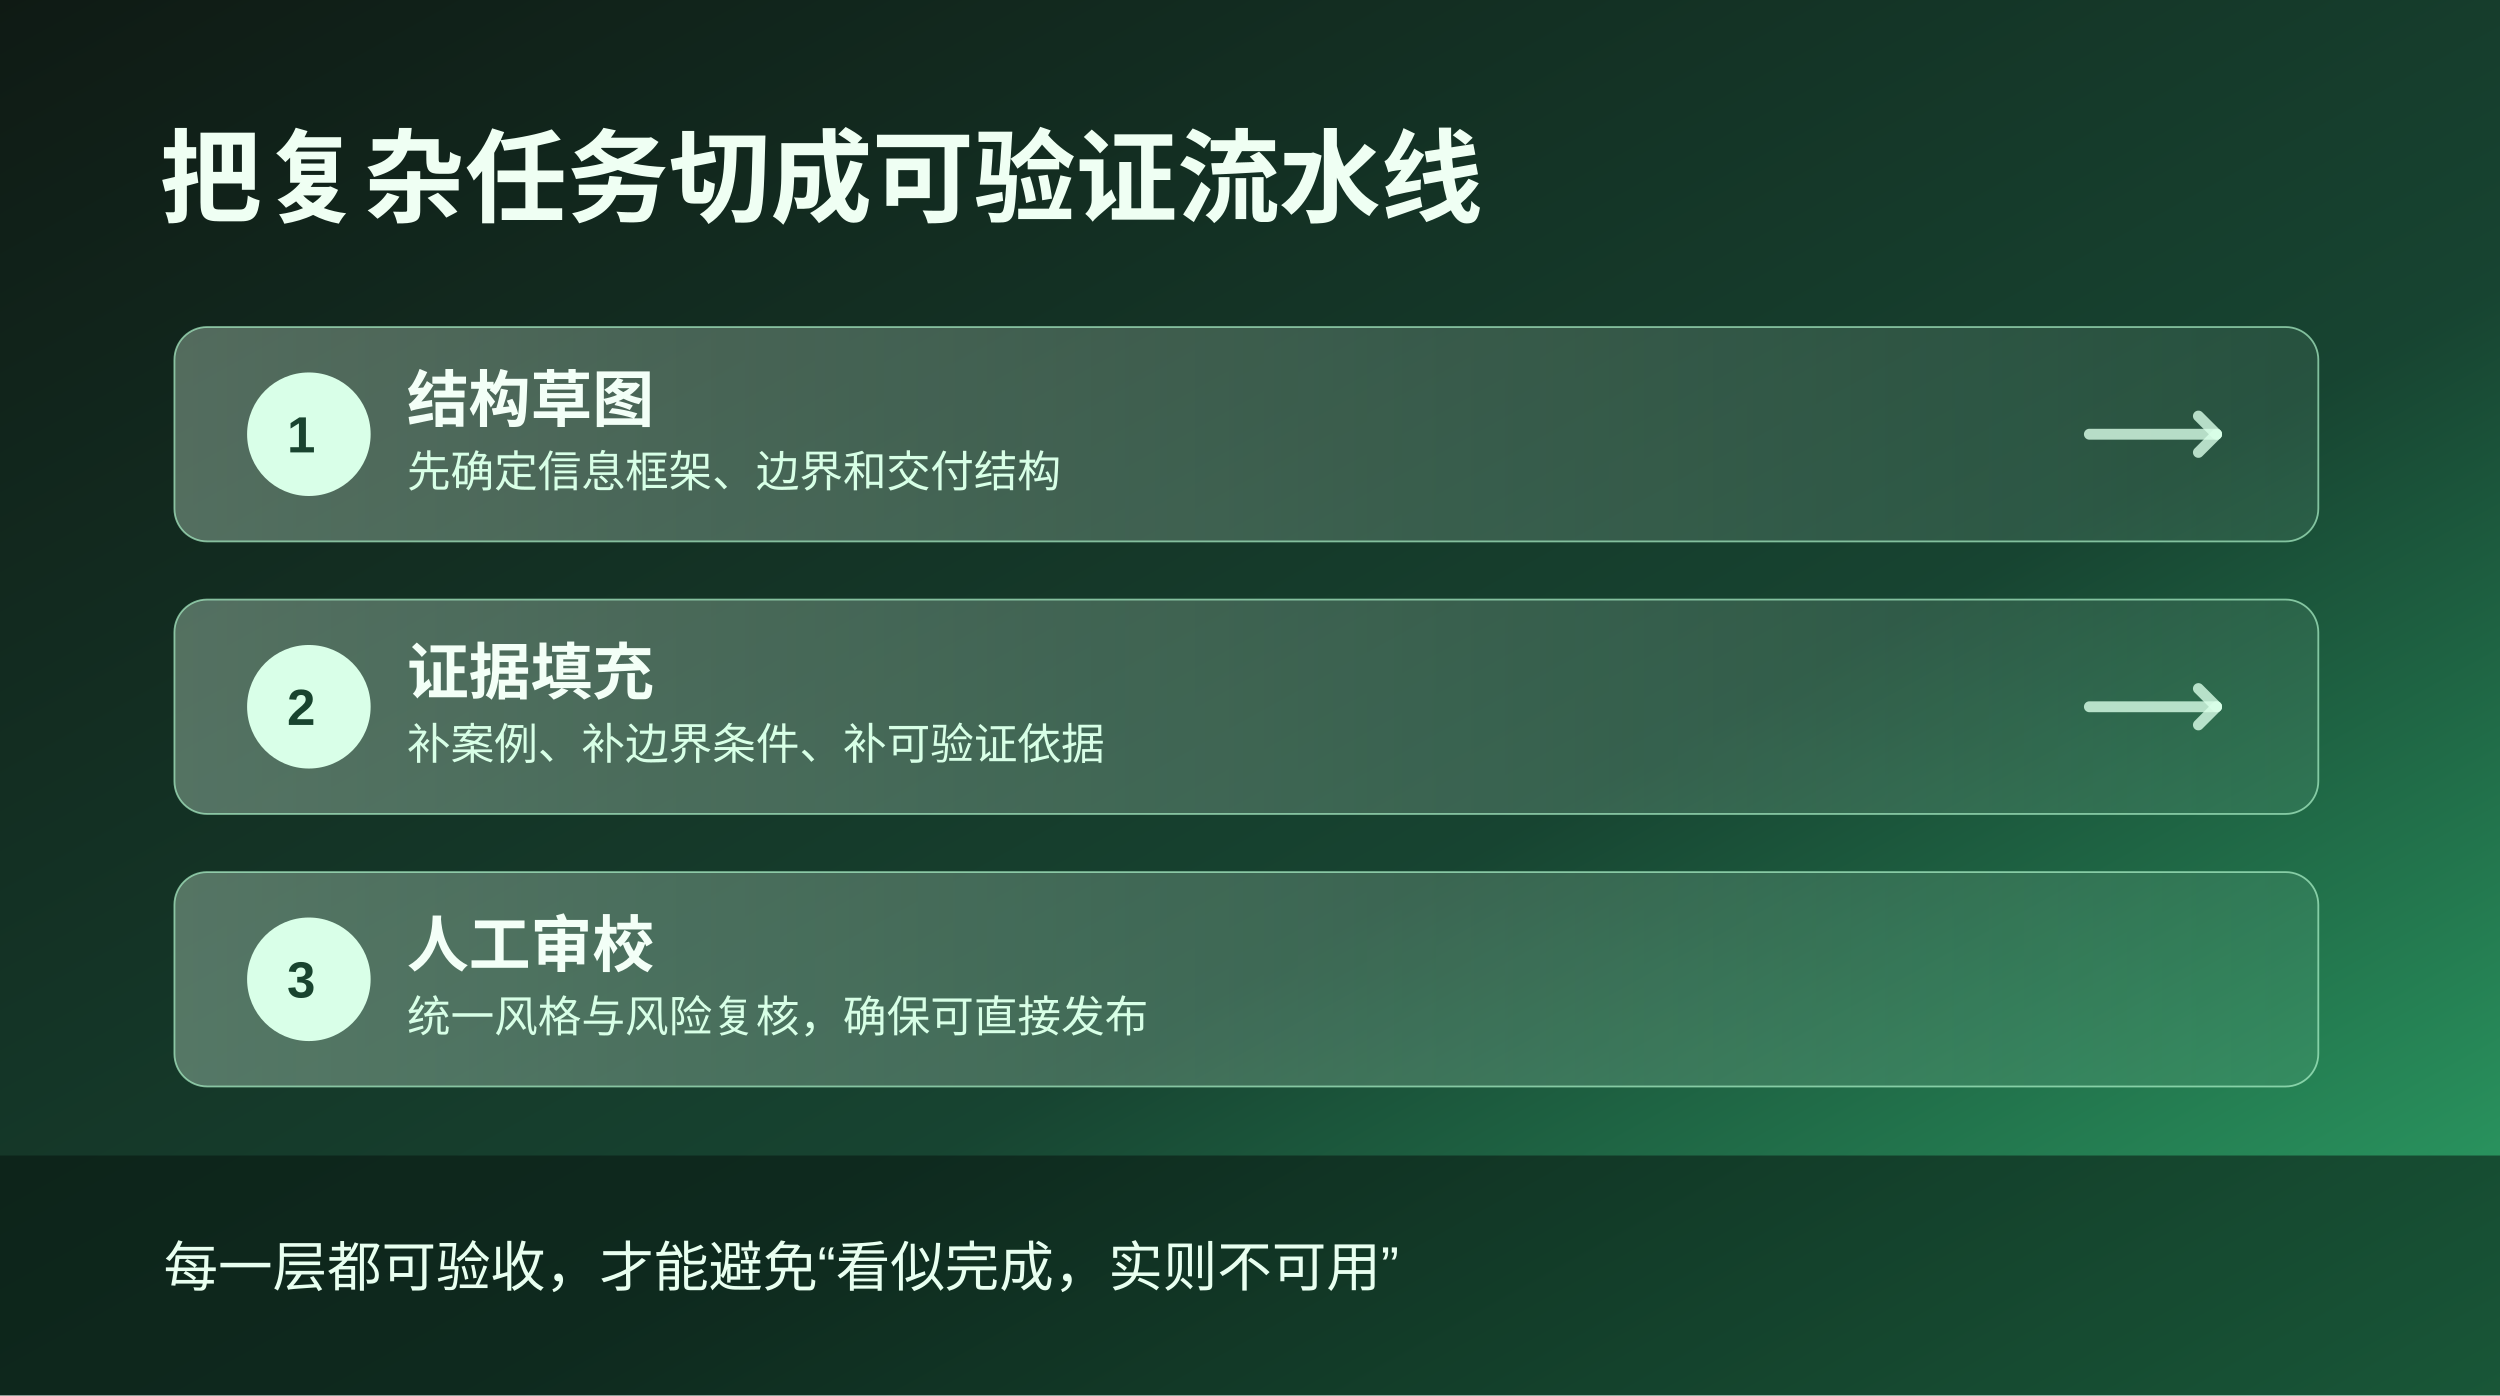
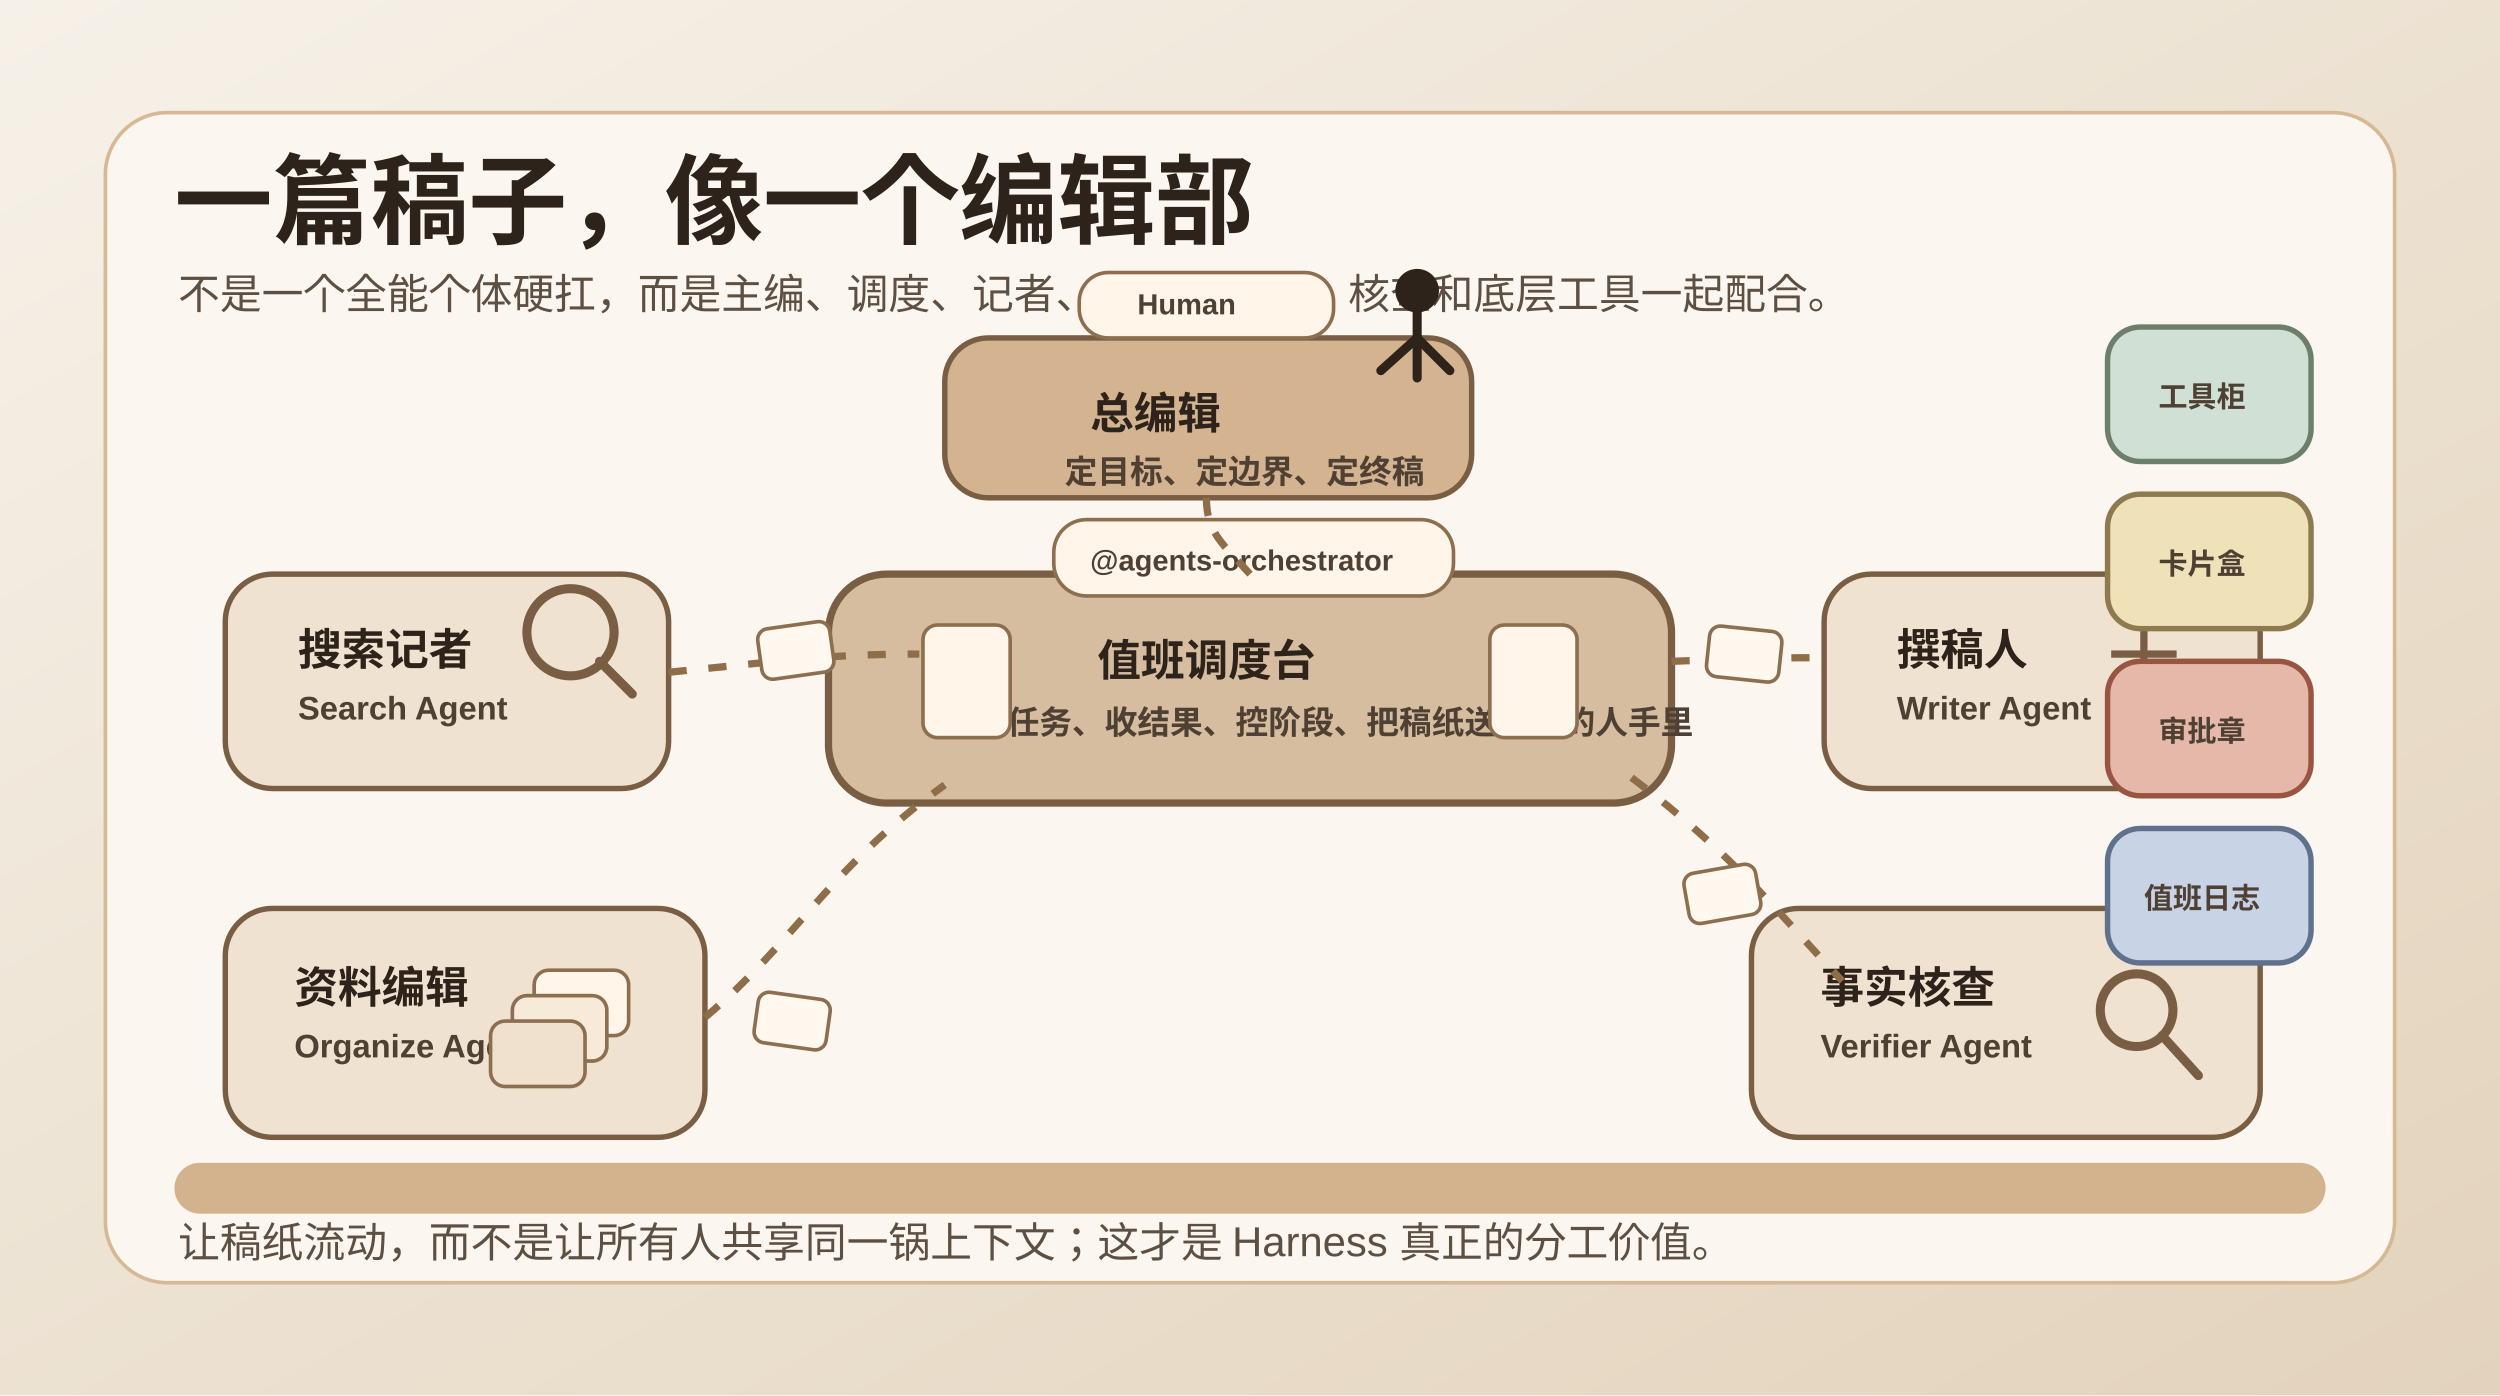
- <svg xmlns="http://www.w3.org/2000/svg" viewBox="0 0 1376 768" role="img" aria-label="任务拆解流水线">
+ <svg xmlns="http://www.w3.org/2000/svg" viewBox="0 0 1376 768" role="img" aria-label="编辑部协作，比喻 agent harness 通过分工与中间产物完成复杂任务">
  <defs>
-     <linearGradient id="bg2" x1="0%" y1="0%" x2="100%" y2="100%">
-       <stop offset="0%" stop-color="#0f1a14" />
-       <stop offset="60%" stop-color="#174431" />
-       <stop offset="100%" stop-color="#2ea86a" />
+     <linearGradient id="bg-newsroom" x1="0%" y1="0%" x2="100%" y2="100%">
+       <stop offset="0%" stop-color="#f6f1e8" />
+       <stop offset="100%" stop-color="#e3d3bc" />
    </linearGradient>
-     <linearGradient id="lane" x1="0%" y1="0%" x2="100%" y2="0%">
-       <stop offset="0%" stop-color="#ddffe8" stop-opacity="0.32" />
-       <stop offset="100%" stop-color="#ddffe8" stop-opacity="0.08" />
-     </linearGradient>
+     <style>
+       .title { font: 700 54px Georgia, "Times New Roman", serif; fill: #2d231b; }
+       .subtitle { font: 500 23px "Helvetica Neue", Arial, sans-serif; fill: #5e4f43; }
+       .desk { fill: #efe2d0; stroke: #7a5e43; stroke-width: 3; }
+       .desk-dark { fill: #d4b390; stroke: #7a5e43; stroke-width: 3; }
+       .ink { fill: #2d231b; }
+       .label { font: 700 24px "Helvetica Neue", Arial, sans-serif; fill: #2d231b; }
+       .small { font: 600 18px "Helvetica Neue", Arial, sans-serif; fill: #4f4034; }
+       .tiny { font: 700 16px "Helvetica Neue", Arial, sans-serif; fill: #4f4034; }
+     </style>
  </defs>
-   <rect width="1376" height="768" fill="url(#bg2)" />
-   <text x="88" y="118" font-size="56" fill="#effff3" font-family="Arial, sans-serif" font-weight="700">把复杂任务切成可验证流水线</text>
-   <g font-family="Arial, sans-serif">
-     <rect x="96" y="180" width="1180" height="118" rx="18" fill="url(#lane)" stroke="#adf2c9" stroke-opacity="0.7" />
-     <circle cx="170" cy="239" r="34" fill="#d9ffe8" />
-     <text x="158" y="249" font-size="28" fill="#19442f" font-weight="700">1</text>
-     <text x="224" y="232" font-size="34" fill="#f3fff7" font-weight="700">结构草图</text>
-     <text x="224" y="268" font-size="24" fill="#d7ffe6">先确定信息框架、边界和交付结构</text>
-     <rect x="96" y="330" width="1180" height="118" rx="18" fill="url(#lane)" stroke="#adf2c9" stroke-opacity="0.7" />
-     <circle cx="170" cy="389" r="34" fill="#d9ffe8" />
-     <text x="158" y="399" font-size="28" fill="#19442f" font-weight="700">2</text>
-     <text x="224" y="382" font-size="34" fill="#f3fff7" font-weight="700">证据填充</text>
-     <text x="224" y="418" font-size="24" fill="#d7ffe6">补案例、补边界条件、补可验证依据</text>
-     <rect x="96" y="480" width="1180" height="118" rx="18" fill="url(#lane)" stroke="#adf2c9" stroke-opacity="0.7" />
-     <circle cx="170" cy="539" r="34" fill="#d9ffe8" />
-     <text x="158" y="549" font-size="28" fill="#19442f" font-weight="700">3</text>
-     <text x="224" y="532" font-size="34" fill="#f3fff7" font-weight="700">人工审校</text>
-     <text x="224" y="568" font-size="24" fill="#d7ffe6">统一风格与风险复核，确保可直接发布</text>
-   </g>
-   <g stroke="#d9ffe8" stroke-width="6" stroke-linecap="round" stroke-opacity="0.8">
-     <line x1="1150" y1="239" x2="1220" y2="239" />
-     <line x1="1210" y1="229" x2="1220" y2="239" />
-     <line x1="1210" y1="249" x2="1220" y2="239" />
-     <line x1="1150" y1="389" x2="1220" y2="389" />
-     <line x1="1210" y1="379" x2="1220" y2="389" />
-     <line x1="1210" y1="399" x2="1220" y2="389" />
-   </g>
-   <rect x="0" y="636" width="1376" height="132" fill="#09150f" fill-opacity="0.55" />
-   <text x="90" y="708" font-size="30" fill="#e8fff0" font-family="Arial, sans-serif">每一层都可验收，才能避免“看似完成，实则不可用”</text>
+   <rect width="1376" height="768" fill="url(#bg-newsroom)" />
+   <rect x="58" y="62" width="1260" height="644" rx="34" fill="#fbf7f0" stroke="#d7b894" stroke-width="2" />
+   <rect x="96" y="640" width="1184" height="28" rx="14" fill="#d2b38d" />
+   <text x="96" y="130" class="title">一篇稿子，像一个编辑部</text>
+   <text x="98" y="170" class="subtitle">不是一个全能个体硬扛，而是主编、调度、记者、整理、写作、核查和底层工具一起配合。</text>
+   <rect x="520" y="186" width="290" height="88" rx="24" class="desk-dark" />
+   <rect x="594" y="150" width="140" height="36" rx="16" fill="#fff6e9" stroke="#8d6e4f" stroke-width="2" />
+   <text x="626" y="173" class="tiny">Human</text>
+   <text x="600" y="236" class="label">总编辑</text>
+   <text x="586" y="266" class="small">定目标、定边界、定终稿</text>
+   <circle cx="780" cy="160" r="12" fill="#2d231b" />
+   <line x1="780" y1="172" x2="780" y2="208" stroke="#2d231b" stroke-width="5" stroke-linecap="round" />
+   <line x1="780" y1="186" x2="760" y2="204" stroke="#2d231b" stroke-width="5" stroke-linecap="round" />
+   <line x1="780" y1="186" x2="798" y2="204" stroke="#2d231b" stroke-width="5" stroke-linecap="round" />
+   <rect x="456" y="316" width="464" height="126" rx="32" fill="#d6bd9f" stroke="#7a5e43" stroke-width="4" />
+   <rect x="580" y="286" width="220" height="42" rx="18" fill="#fff5e8" stroke="#8d6e4f" stroke-width="2" />
+   <text x="600" y="314" class="tiny">@agents-orchestrator</text>
+   <text x="604" y="372" class="label">值班调度台</text>
+   <text x="536" y="404" class="small">拆任务、收结果、控阶段、把稿纸送到对的人手里</text>
+   <rect x="508" y="344" width="48" height="62" rx="8" fill="#fff5e8" stroke="#8d6e4f" stroke-width="2" />
+   <rect x="820" y="344" width="48" height="62" rx="8" fill="#fff5e8" stroke="#8d6e4f" stroke-width="2" />
+   <rect x="124" y="316" width="244" height="118" rx="26" class="desk" />
+   <text x="164" y="366" class="label">搜索记者</text>
+   <text x="164" y="396" class="small">Search Agent</text>
+   <circle cx="314" cy="348" r="24" fill="none" stroke="#7a5e43" stroke-width="5" />
+   <line x1="330" y1="364" x2="348" y2="382" stroke="#7a5e43" stroke-width="5" stroke-linecap="round" />
+   <rect x="124" y="500" width="264" height="126" rx="26" class="desk" />
+   <text x="162" y="552" class="label">资料编辑</text>
+   <text x="162" y="582" class="small">Organize Agent</text>
+   <rect x="294" y="534" width="52" height="36" rx="8" fill="#fff5e8" stroke="#8d6e4f" stroke-width="2" />
+   <rect x="282" y="548" width="52" height="36" rx="8" fill="#f7ead8" stroke="#8d6e4f" stroke-width="2" />
+   <rect x="270" y="562" width="52" height="36" rx="8" fill="#efe1cd" stroke="#8d6e4f" stroke-width="2" />
+   <rect x="1004" y="316" width="240" height="118" rx="26" class="desk" />
+   <text x="1044" y="366" class="label">撰稿人</text>
+   <text x="1044" y="396" class="small">Writer Agent</text>
+   <line x1="1180" y1="344" x2="1180" y2="392" stroke="#7a5e43" stroke-width="4" />
+   <line x1="1162" y1="360" x2="1198" y2="360" stroke="#7a5e43" stroke-width="4" />
+   <line x1="1166" y1="376" x2="1196" y2="376" stroke="#7a5e43" stroke-width="4" />
+   <rect x="964" y="500" width="280" height="126" rx="26" class="desk" />
+   <text x="1002" y="552" class="label">事实核查</text>
+   <text x="1002" y="582" class="small">Verifier Agent</text>
+   <circle cx="1176" cy="556" r="20" fill="none" stroke="#7a5e43" stroke-width="5" />
+   <line x1="1190" y1="570" x2="1210" y2="592" stroke="#7a5e43" stroke-width="5" stroke-linecap="round" />
+   <rect x="1160" y="180" width="112" height="74" rx="18" fill="#d1e0d4" stroke="#6b7f6b" stroke-width="3" />
+   <text x="1188" y="224" class="tiny">工具柜</text>
+   <rect x="1160" y="272" width="112" height="74" rx="18" fill="#efe2b9" stroke="#8d7a4f" stroke-width="3" />
+   <text x="1188" y="316" class="tiny">卡片盒</text>
+   <rect x="1160" y="364" width="112" height="74" rx="18" fill="#e5b8aa" stroke="#985642" stroke-width="3" />
+   <text x="1188" y="408" class="tiny">审批章</text>
+   <rect x="1160" y="456" width="112" height="74" rx="18" fill="#c8d3e5" stroke="#5f718d" stroke-width="3" />
+   <text x="1180" y="500" class="tiny">值班日志</text>
+   <path d="M368 370 C430 364 454 360 506 360" fill="none" stroke="#8f6d49" stroke-width="4" stroke-dasharray="10 12" />
+   <path d="M388 560 C438 518 456 478 520 432" fill="none" stroke="#8f6d49" stroke-width="4" stroke-dasharray="10 12" />
+   <path d="M920 364 C968 362 984 362 1004 362" fill="none" stroke="#8f6d49" stroke-width="4" stroke-dasharray="10 12" />
+   <path d="M898 428 C954 470 980 504 1014 540" fill="none" stroke="#8f6d49" stroke-width="4" stroke-dasharray="10 12" />
+   <path d="M664 274 C664 294 674 300 688 316" fill="none" stroke="#8f6d49" stroke-width="4" stroke-dasharray="10 10" />
+   <rect x="418" y="344" width="40" height="28" rx="6" fill="#fff8ee" stroke="#8d6e4f" stroke-width="2" transform="rotate(-8 438 358)" />
+   <rect x="416" y="548" width="40" height="28" rx="6" fill="#fff8ee" stroke="#8d6e4f" stroke-width="2" transform="rotate(8 436 562)" />
+   <rect x="940" y="346" width="40" height="28" rx="6" fill="#fff8ee" stroke="#8d6e4f" stroke-width="2" transform="rotate(6 960 360)" />
+   <rect x="928" y="478" width="40" height="28" rx="6" fill="#fff8ee" stroke="#8d6e4f" stroke-width="2" transform="rotate(-10 948 492)" />
+   <text x="98" y="692" class="subtitle">让稿纸流动，而不是让所有人共享同一锅上下文；这才是 Harness 真正的分工价值。</text>
</svg>
